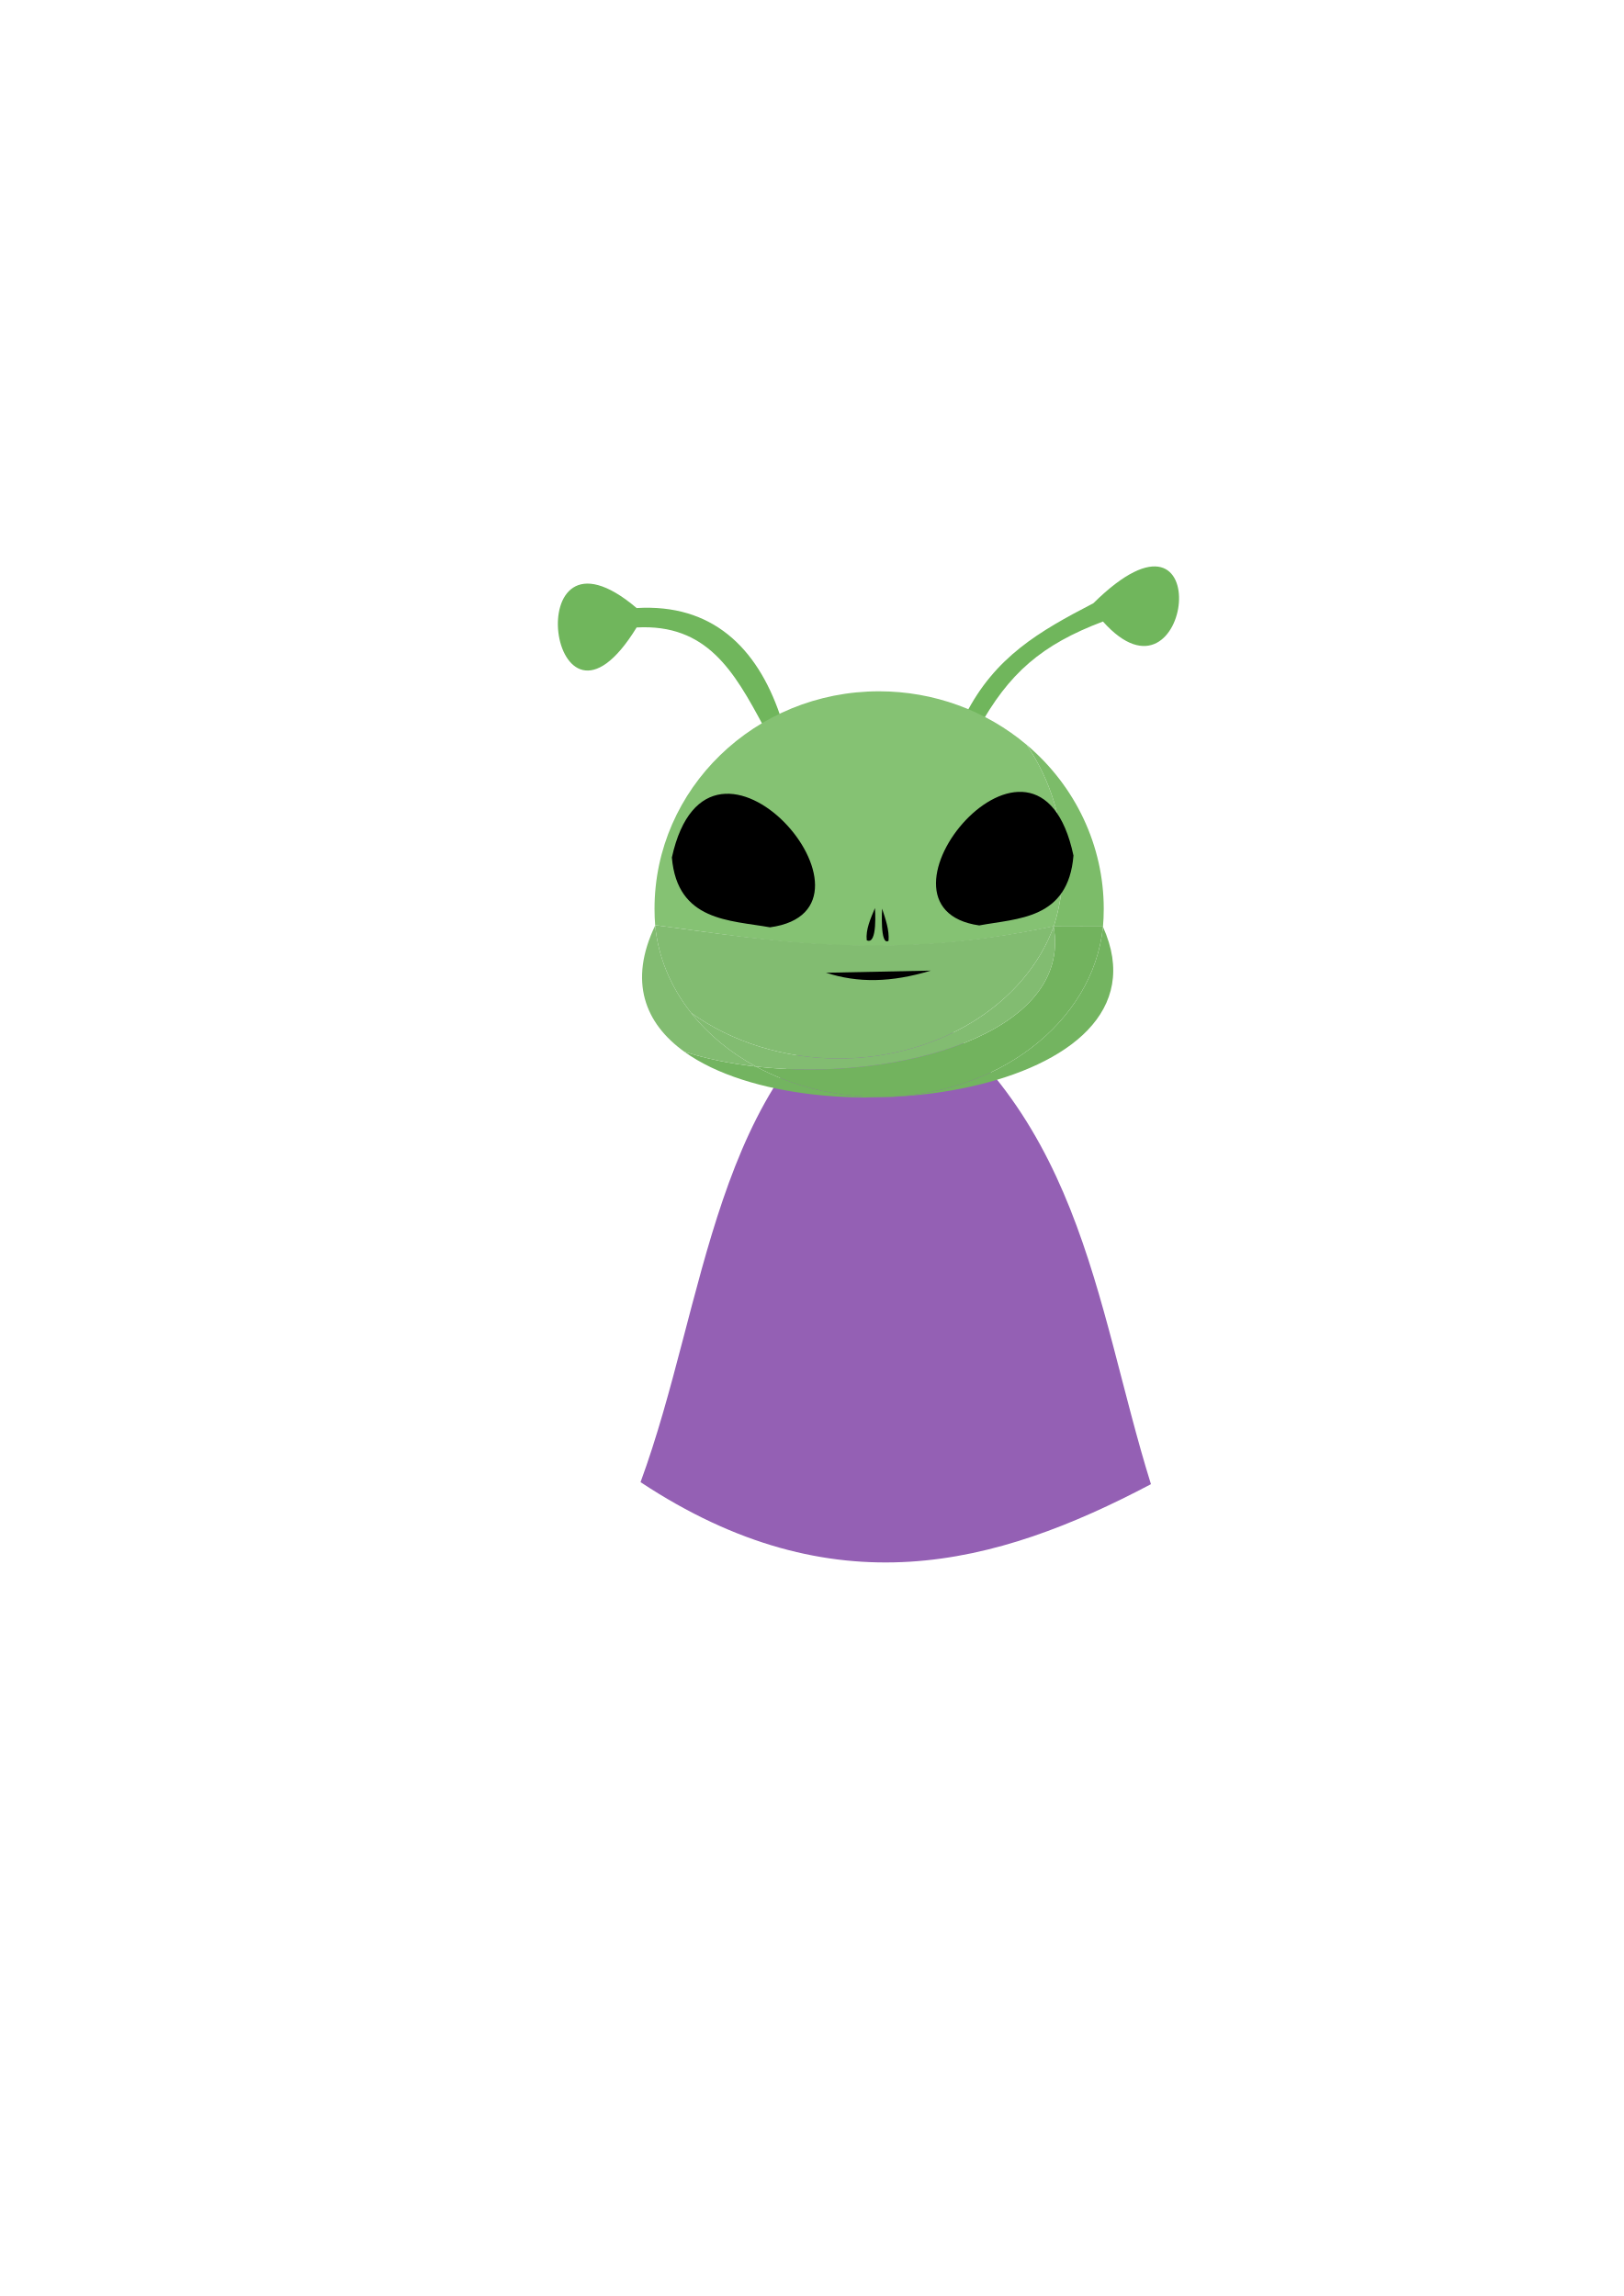
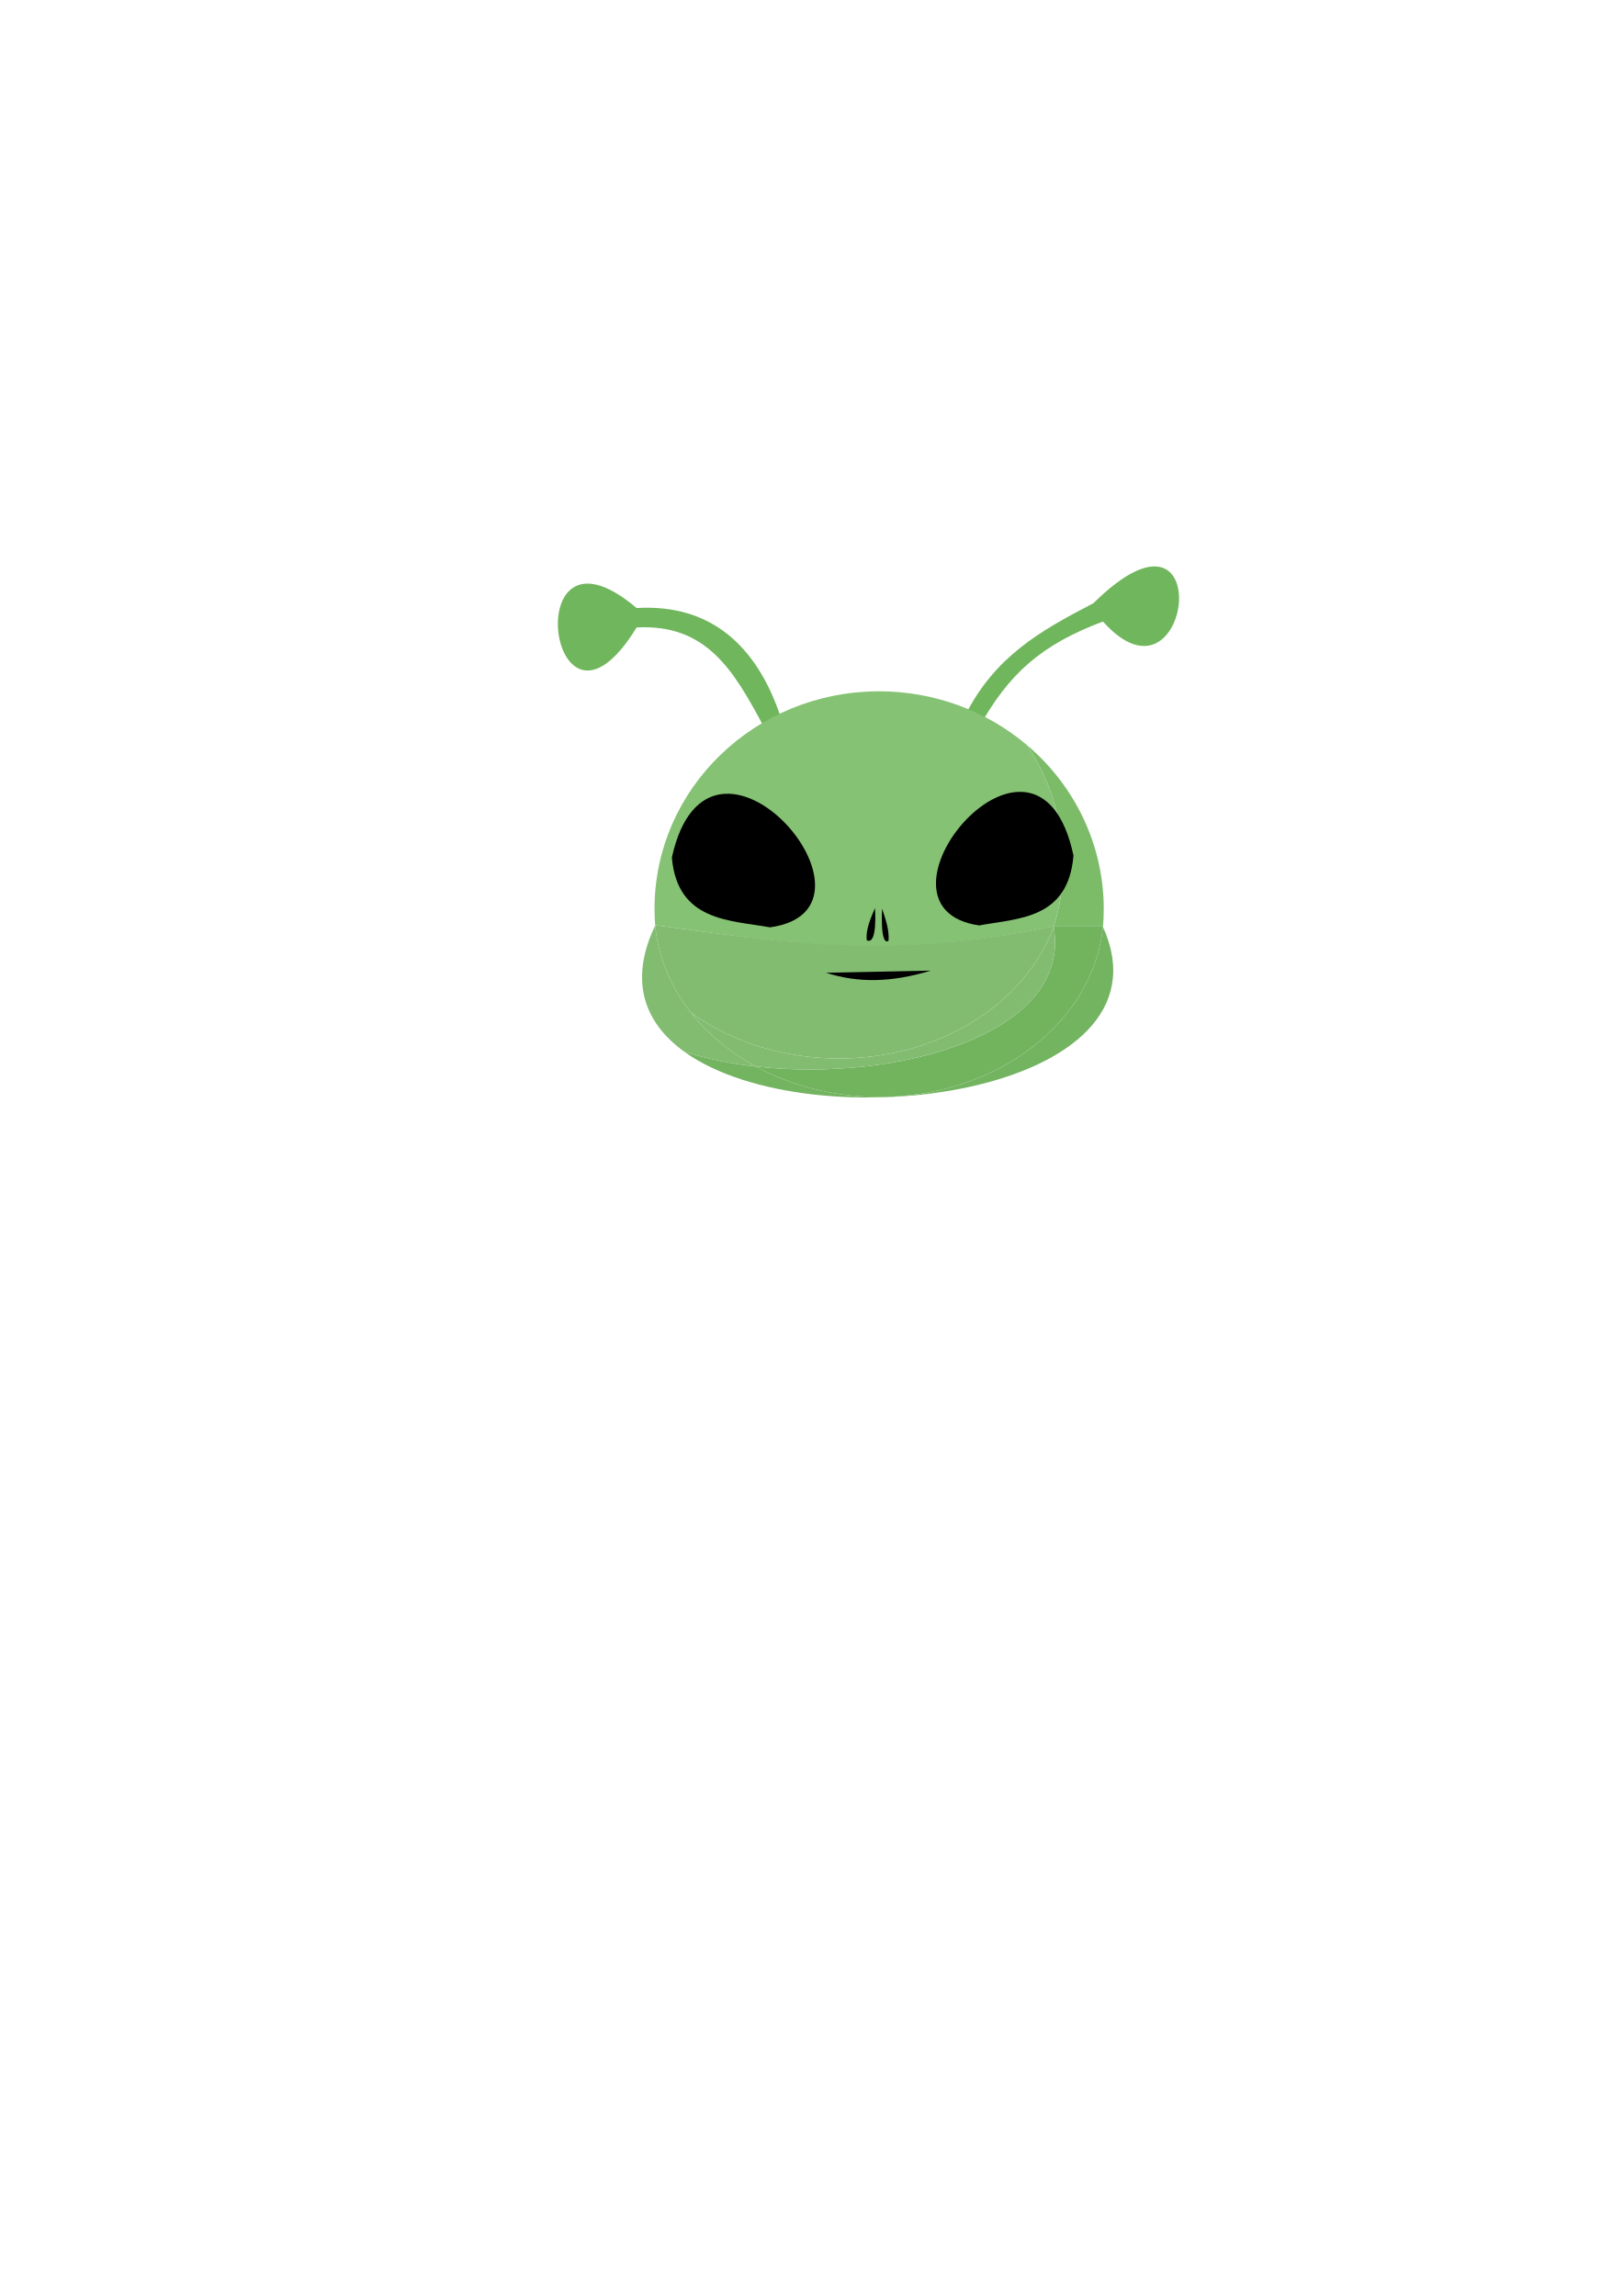
<svg xmlns="http://www.w3.org/2000/svg" width="210mm" height="297mm" viewBox="0 0 210 297" version="1.1" id="svg1">
  <defs id="defs1" />
  <g id="layer1">
    <path style="fill:#70b65c;stroke-width:0.145" d="M 100.869,92.458 C 97.875,83.73 92.08,78.072 82.34,78.654 c -15.703,-13.318 -11.288,20.921 -0.003,2.512 9.08,-0.491 12.586,5.636 16.417,12.784 z" id="path3" />
    <path style="fill:#70b65c;stroke-width:0.145" d="m 124.869,92.458 c 3.827,-7.493 9.496,-10.773 16.539,-14.425 16.412,-16.207 12.676,15.196 1.244,2.363 -7.921,2.992 -12.179,6.664 -16.166,13.928 z" id="path4" />
-     <path style="fill:#9460b4;fill-opacity:1;stroke-width:0.265" d="m 114.14,126.764 c -21.859,12.403 -22.766,41.767 -31.296,64.96 24.948,16.492 45.926,10.861 66.012,0.263 -7.337,-23.556 -8.928,-49.574 -34.715,-65.223 z" id="path26" />
  </g>
  <g id="layer2">
    <path d="m 132.8,96.36 a 29.05,28.145 0 0 1 4.72,15.378 29.05,28.145 0 0 1 -1.222,8.077 l 6.316,0.018 c 0.012,0.031 0.024,0.061 0.036,0.092 a 29.05,28.145 0 0 0 0.102,-2.357 29.05,28.145 0 0 0 -9.952,-21.208 z" style="fill:#7cbc69;stroke-width:0.149" id="path18" />
    <path d="m 113.702,89.423 c -16.044,-6.4e-5 -29.05,12.601 -29.05,28.145 4e-6,0.72 0.028,1.439 0.085,2.156 0.007,-0.017 0.014,-0.034 0.021,-0.051 14.542,1.911 29.456,4.897 51.504,0.142 h 0.035 c 0.81,-2.62 1.222,-5.341 1.222,-8.077 -6e-5,-5.461 -1.64,-10.804 -4.72,-15.378 -5.291,-4.473 -12.076,-6.937 -19.098,-6.937 z" style="fill:#85c273;stroke-width:0.149" id="path15" />
    <path d="m 142.65,119.888 c -0.012,-0.026 -0.024,-0.052 -0.036,-0.079 l -6.316,-0.015 a 29.05,24.024 0 0 1 -0.024,0.065 29.05,24.024 0 0 0 0,2.5e-4 c 2.459,13.837 -20.169,20.166 -38.505,18.105 a 29.05,24.024 0 0 0 15.933,3.936 29.05,24.024 0 0 0 28.947,-22.012 z" style="fill:#72b35e;fill-opacity:1;stroke-width:0.126" id="path20" />
    <path d="m 142.65,119.888 a 29.05,24.024 0 0 1 -28.947,22.012 29.05,24.024 0 0 1 -15.933,-3.936 c -3.28,-0.369 -6.423,-1.006 -9.26,-1.916 16.488,11.871 63.986,5.601 54.14,-16.16 z" style="fill:#73b460;fill-opacity:1;stroke-width:0.126" id="path19" />
    <path d="m 97.769,137.964 a 29.05,24.024 0 0 1 -8.397,-6.962 29.05,24.024 0 0 1 -4.634,-11.286 c -3.468,7.237 -1.336,12.654 3.771,16.331 2.837,0.911 5.98,1.548 9.26,1.916 z" style="fill:#82bc71;fill-opacity:1;stroke-width:0.126" id="path23" />
    <path d="m 97.769,137.964 c 18.336,2.061 40.964,-4.268 38.505,-18.105 a 29.05,24.024 0 0 1 -3.027,5.583 29.05,24.024 0 0 1 -24.777,11.482 29.05,24.024 0 0 1 -19.098,-5.921 29.05,24.024 0 0 0 8.397,6.962 z" style="fill:#82bc71;fill-opacity:1;stroke-width:0.126" id="path21" />
    <path d="m 89.372,131.002 c 5.291,3.818 12.076,5.921 19.098,5.921 12.802,2e-5 24.095,-6.931 27.804,-17.065 -0.004,-0.022 -0.008,-0.043 -0.012,-0.065 -21.364,4.578 -36.796,1.838 -51.504,-0.121 -0.007,0.015 -0.014,0.029 -0.021,0.044 0.374,4.024 1.968,7.905 4.634,11.286 z" style="fill:#82bc71;fill-opacity:1;stroke-width:0.126" id="path22" />
    <path style="fill:#000000;fill-opacity:1;stroke-width:0.187" d="m 99.588,119.955 c 16.89,-2.315 -7.844,-31.031 -12.693,-9.036 0.706,8.292 7.544,8.102 12.693,9.036 z" id="path10" />
    <path style="fill:#000000;fill-opacity:1;stroke-width:0.183" d="m 126.648,119.71 c -16.219,-2.315 7.532,-31.031 12.189,-9.036 -0.678,8.292 -7.244,8.102 -12.189,9.036 z" id="path10-3" />
    <path style="fill:#000000;fill-opacity:1;stroke-width:0.095" d="m 113.161,117.462 c -0.574,1.389 -1.21,2.777 -1.063,4.166 1.444,0.712 1.063,-4.166 1.063,-4.166 z" id="path11" />
    <path style="fill:#000000;fill-opacity:1;stroke-width:0.084" d="m 114.087,117.534 c 0.449,1.389 0.947,2.777 0.831,4.166 -1.13,0.712 -0.831,-4.166 -0.831,-4.166 z" id="path11-6" />
    <path style="fill:#000000;fill-opacity:1;stroke-width:0.145" d="m 106.831,125.829 c 4.129,1.33 8.396,1.288 13.558,-0.275 z" id="path25" />
  </g>
</svg>
